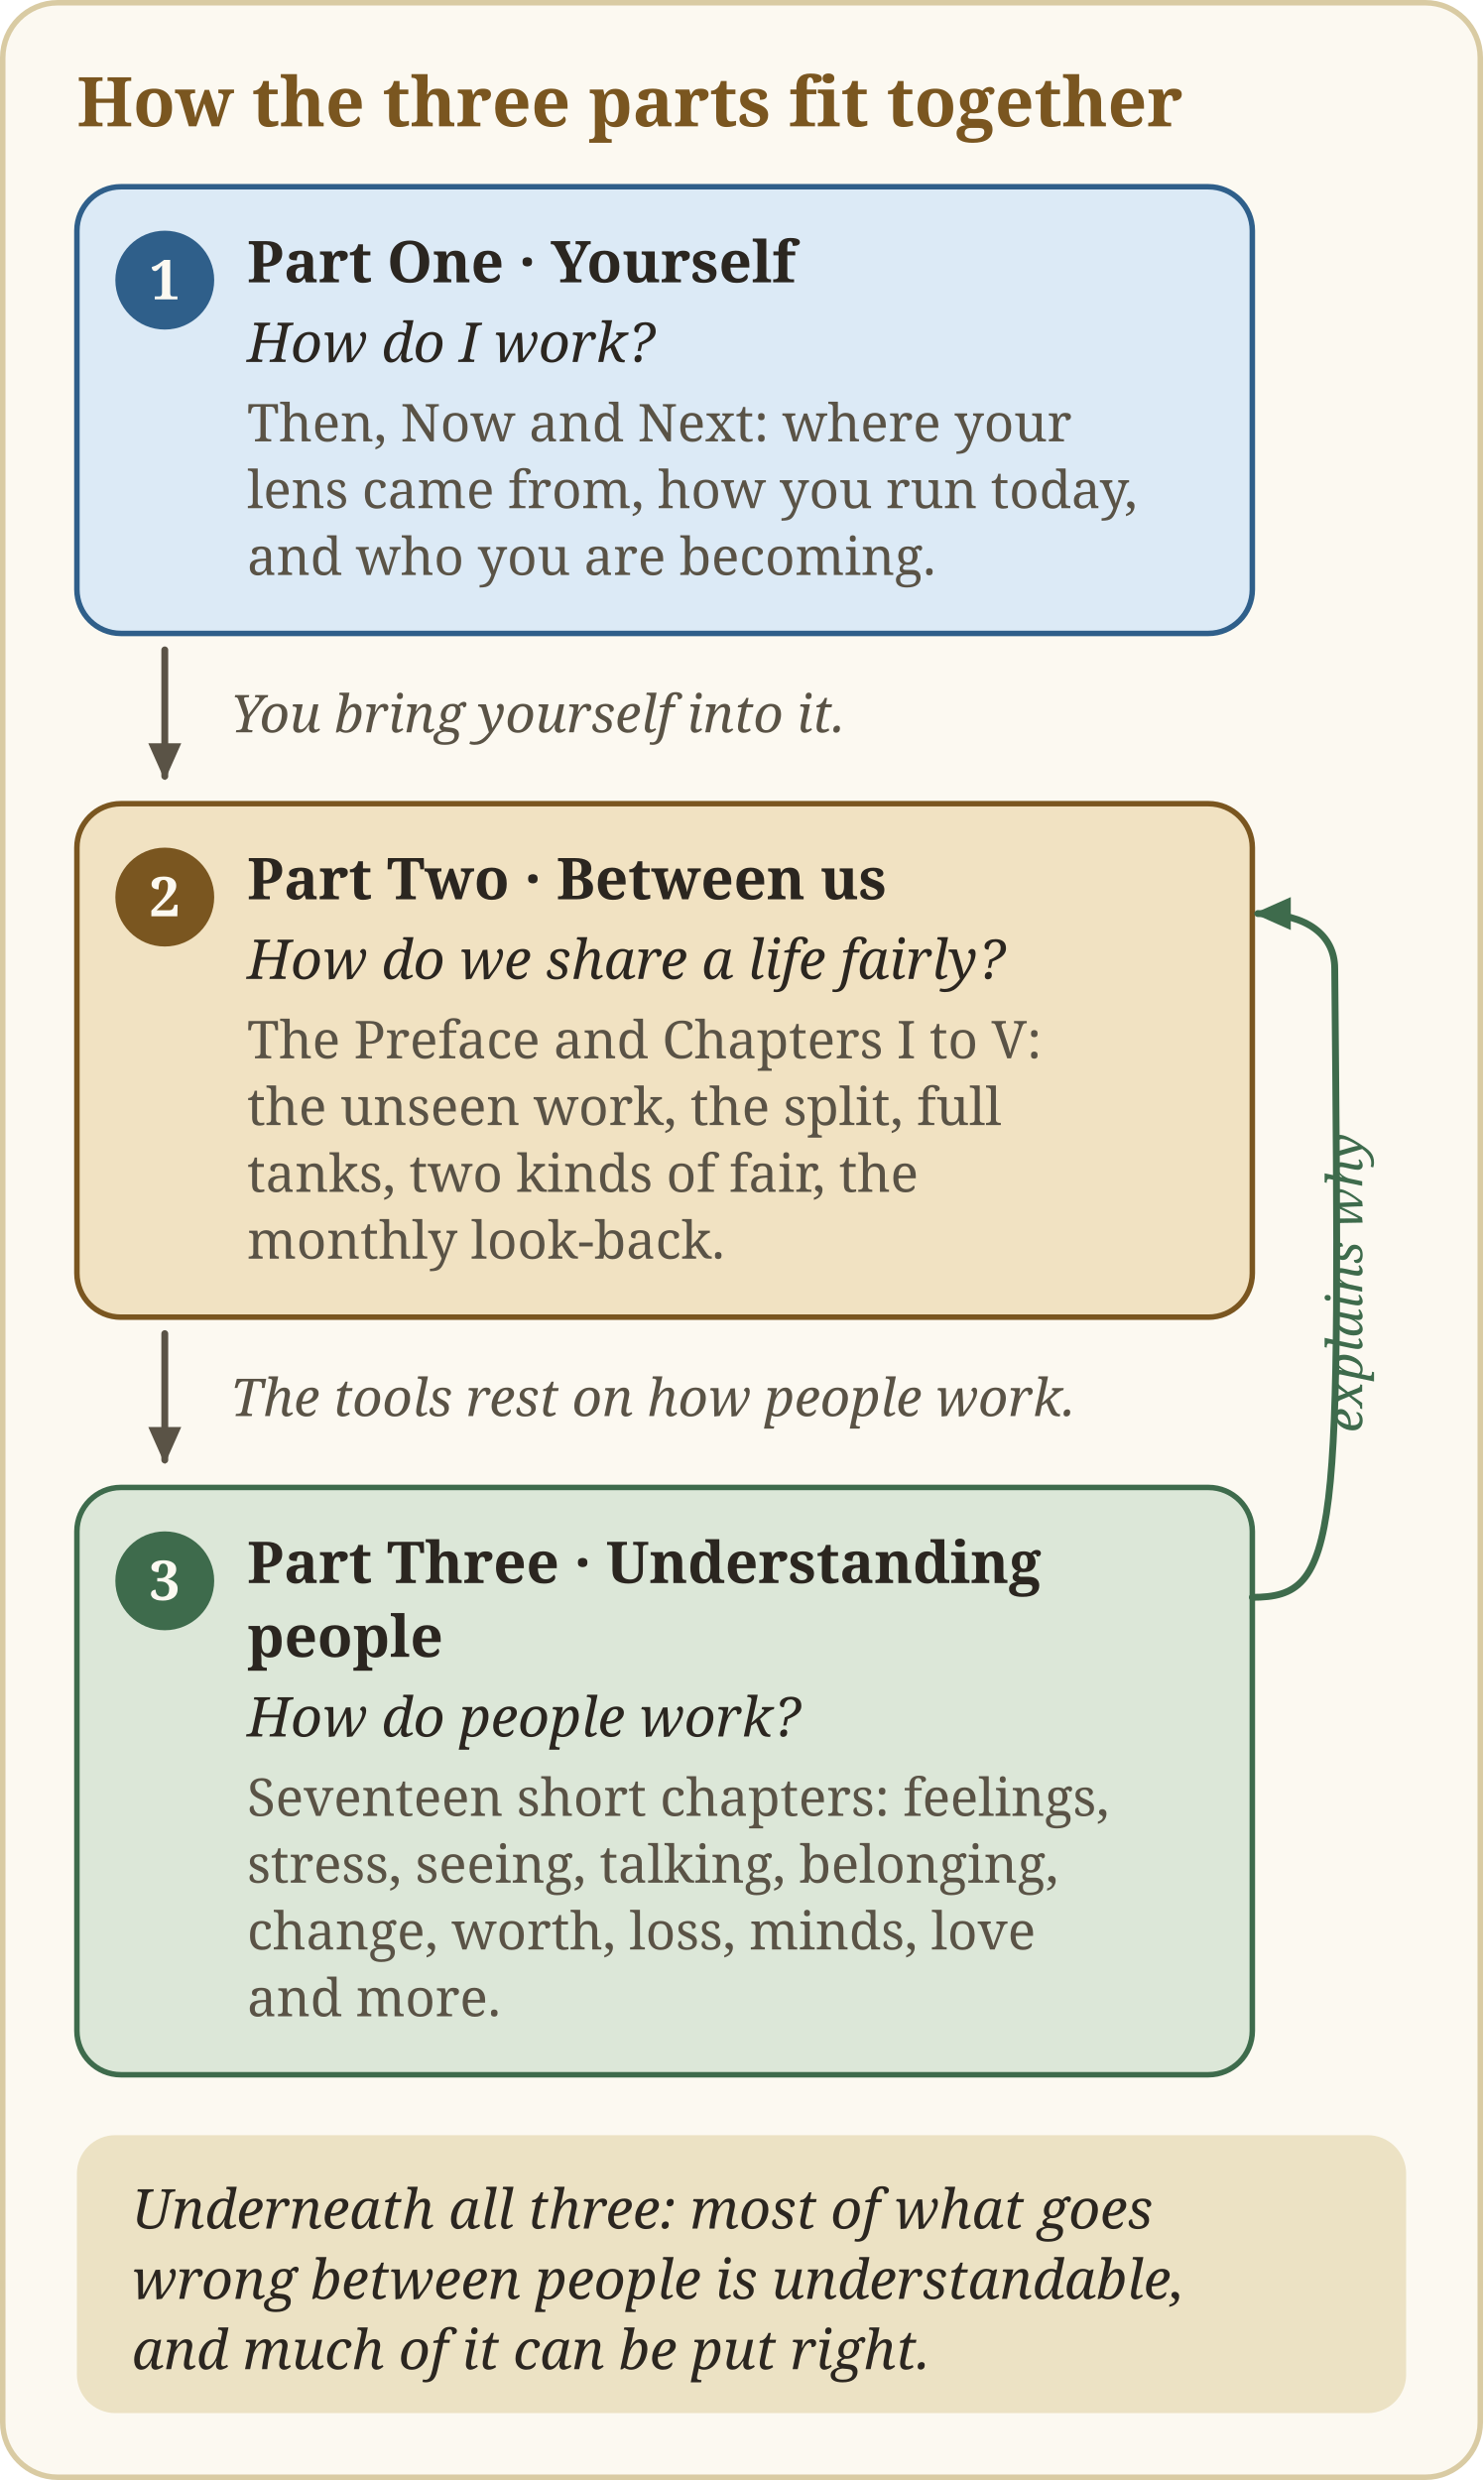
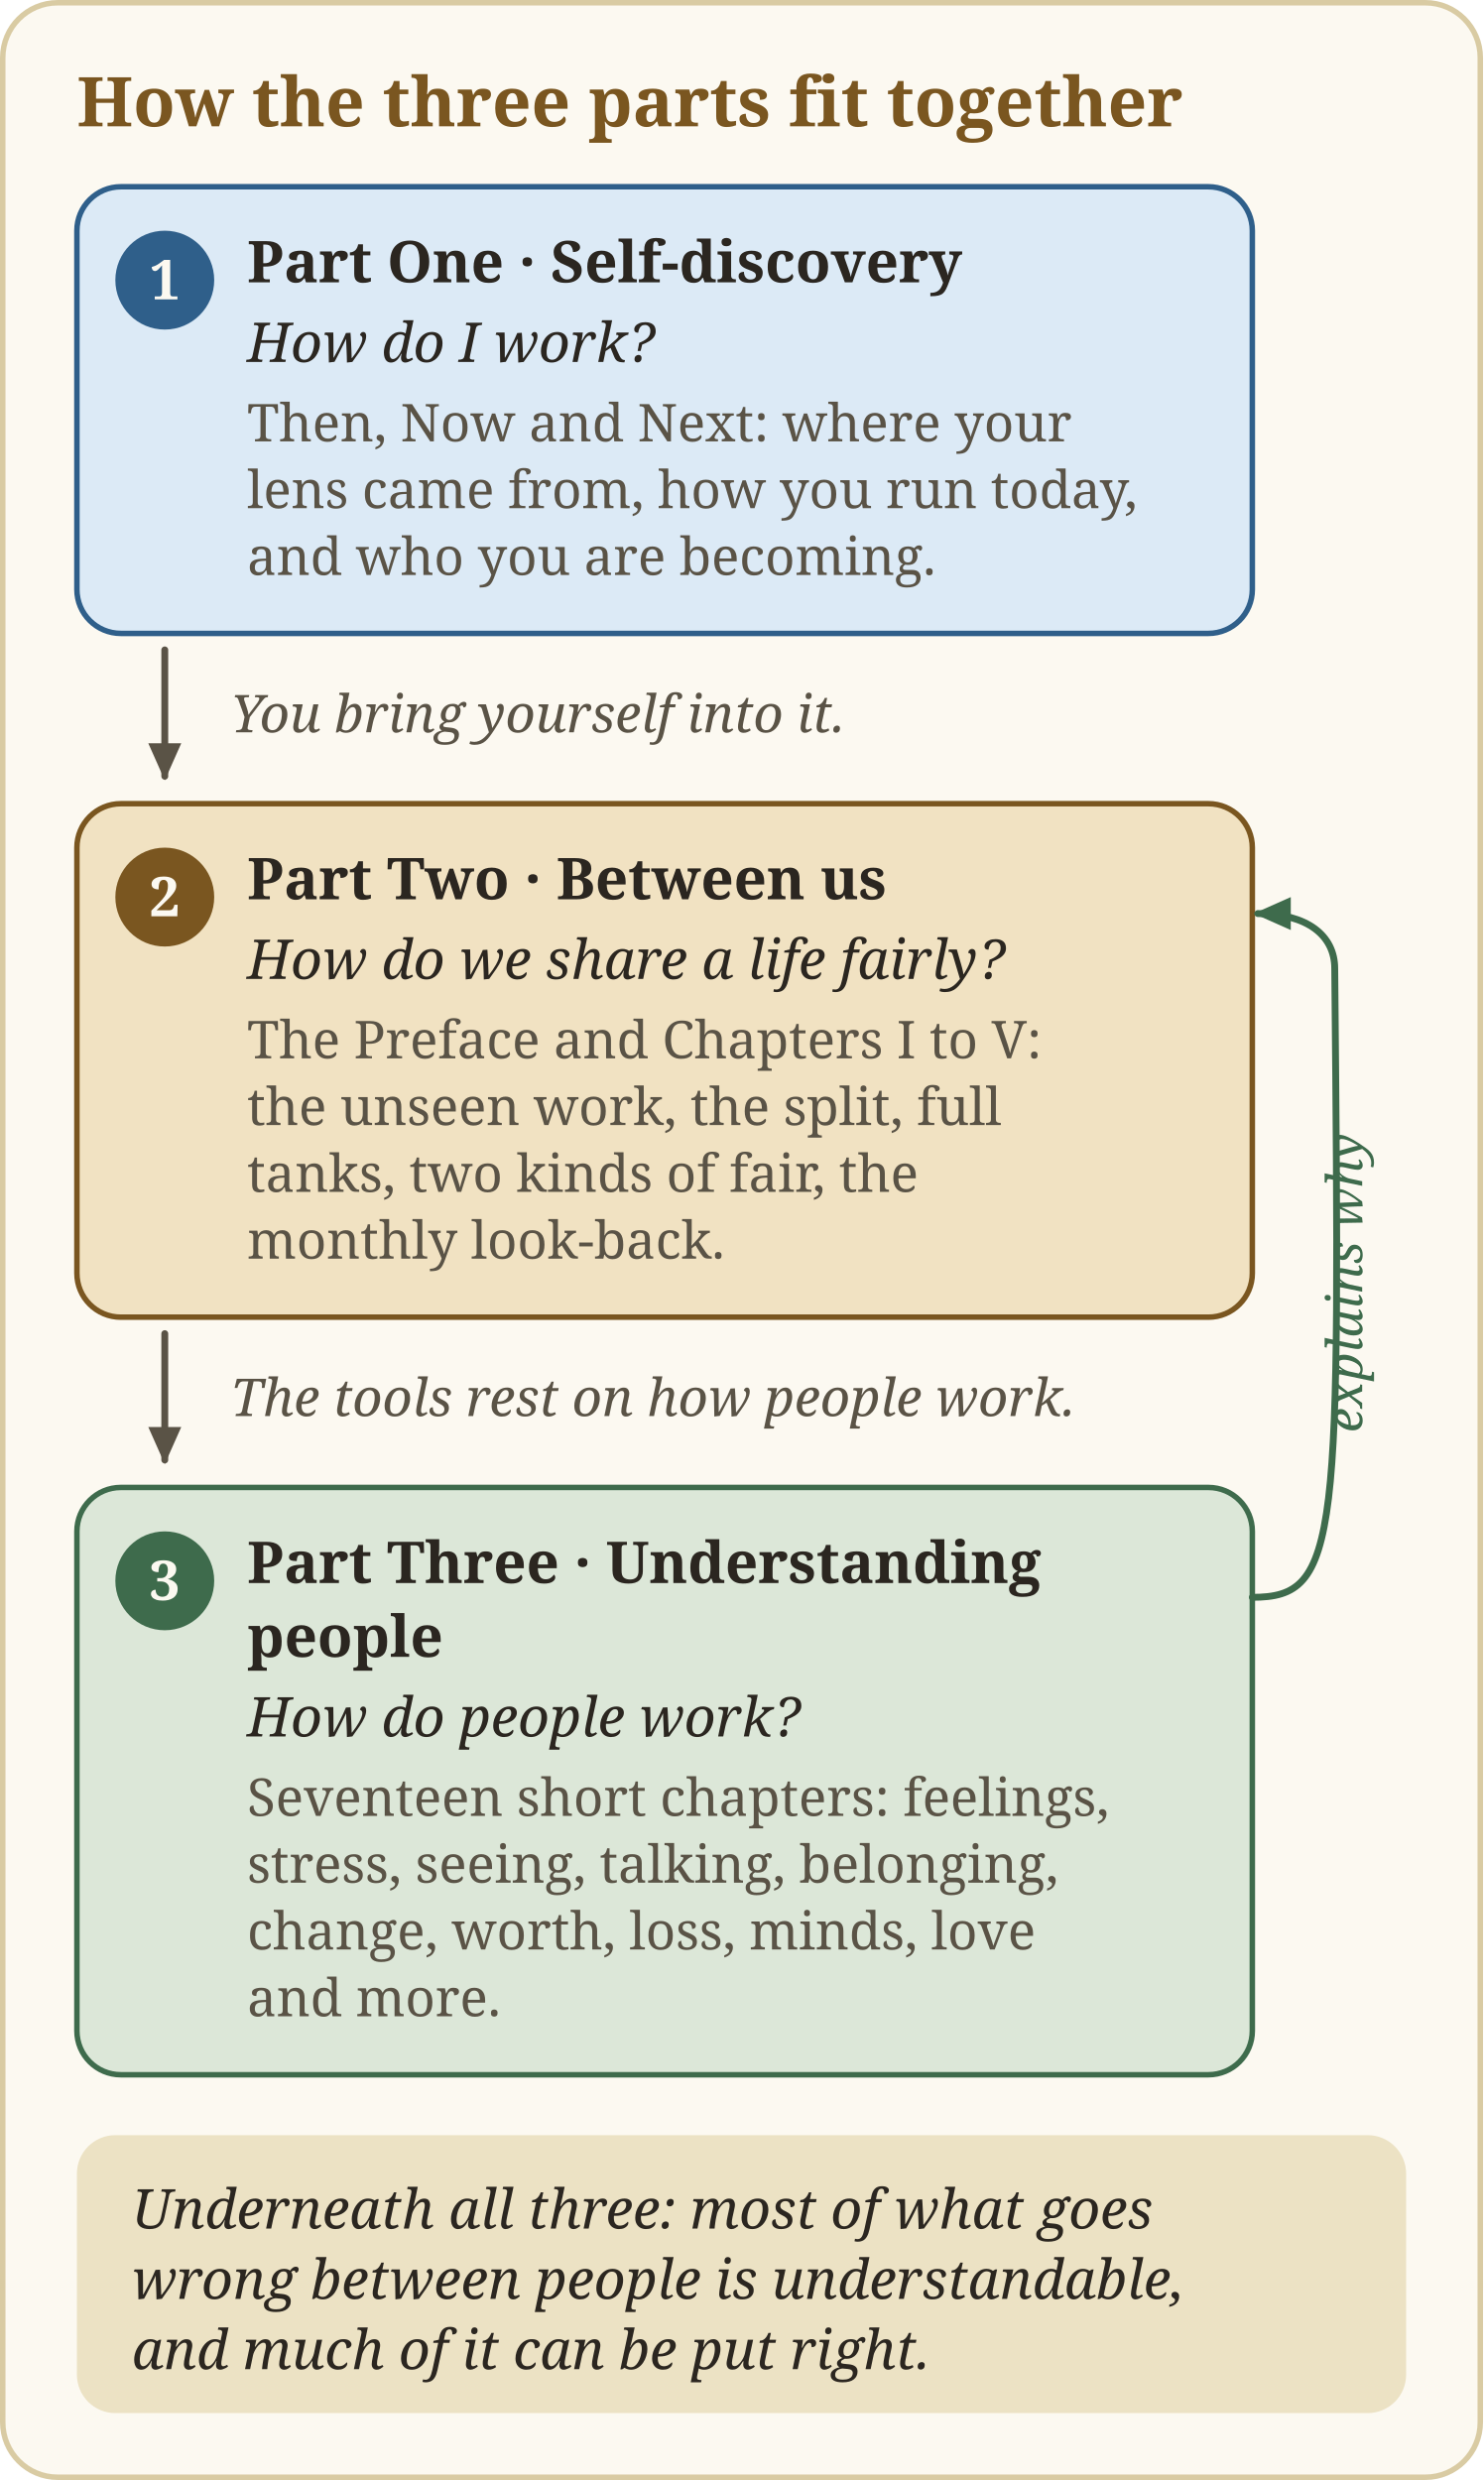
<svg xmlns="http://www.w3.org/2000/svg" viewBox="0 0 540 903" width="540" height="903" role="img" aria-labelledby="fig-front-parts-t fig-front-parts-d" font-family="Lora, Georgia, serif" fill="#2B2620">
  <defs>
    <marker id="fig-front-parts-ar-5a5346" viewBox="0 0 10 10" refX="8" refY="5" markerWidth="6" markerHeight="6" orient="auto">
      <path d="M0,1 L9,5 L0,9 Z" fill="#5A5346" />
    </marker>
    <marker id="fig-front-parts-ar-3e6b4c" viewBox="0 0 10 10" refX="8" refY="5" markerWidth="6" markerHeight="6" orient="auto">
      <path d="M0,1 L9,5 L0,9 Z" fill="#3E6B4C" />
    </marker>
  </defs>
  <rect x="1" y="1" width="538" height="901" rx="20" fill="#FCF9F1" stroke="#D9CBA3" stroke-width="2" />
  <text x="28" y="46" font-size="25" font-weight="bold" fill="#7A5620">How the three parts fit together</text>
  <rect x="28" y="68" width="428" height="162.64" rx="16" fill="#DCEAF6" stroke="#2F5F8A" stroke-width="2" />
  <circle cx="60" cy="102" r="18" fill="#2F5F8A" />
  <text x="60" y="109" font-size="20" font-weight="bold" fill="#FCF9F1" text-anchor="middle">1</text>
-   <text x="90" y="102.8" font-size="21" font-weight="bold">Part One · Yourself</text>
+   <text x="90" y="102.8" font-size="21" font-weight="bold">Part One · Self-discovery</text>
  <text x="90" y="131.8" font-size="20" font-style="italic">How do I work?</text>
  <text x="90" y="160.7" font-size="19" fill="#5A5346">
    <tspan x="90" dy="0">Then, Now and Next: where your</tspan>
    <tspan x="90" dy="24.32">lens came from, how you run today,</tspan>
    <tspan x="90" dy="24.32">and who you are becoming.</tspan>
  </text>
  <line x1="60" y1="236.64" x2="60" y2="282.64" stroke="#5A5346" stroke-width="2.5" stroke-linecap="round" marker-end="url(#fig-front-parts-ar-5a5346)" />
  <text x="84" y="266.64" font-size="19" font-style="italic" fill="#5A5346">You bring yourself into it.</text>
  <rect x="28" y="292.64" width="428" height="186.96" rx="16" fill="#F1E2C2" stroke="#7A5620" stroke-width="2" />
  <circle cx="60" cy="326.64" r="18" fill="#7A5620" />
  <text x="60" y="333.64" font-size="20" font-weight="bold" fill="#FCF9F1" text-anchor="middle">2</text>
  <text x="90" y="327.44" font-size="21" font-weight="bold">Part Two · Between us</text>
  <text x="90" y="356.44" font-size="20" font-style="italic">How do we share a life fairly?</text>
  <text x="90" y="385.34" font-size="19" fill="#5A5346">
    <tspan x="90" dy="0">The Preface and Chapters I to V:</tspan>
    <tspan x="90" dy="24.32">the unseen work, the split, full</tspan>
    <tspan x="90" dy="24.32">tanks, two kinds of fair, the</tspan>
    <tspan x="90" dy="24.32">monthly look-back.</tspan>
  </text>
  <line x1="60" y1="485.6" x2="60" y2="531.6" stroke="#5A5346" stroke-width="2.5" stroke-linecap="round" marker-end="url(#fig-front-parts-ar-5a5346)" />
  <text x="84" y="515.6" font-size="19" font-style="italic" fill="#5A5346">The tools rest on how people work.</text>
  <rect x="28" y="541.6" width="428" height="213.84" rx="16" fill="#DCE7D8" stroke="#3E6B4C" stroke-width="2" />
  <circle cx="60" cy="575.6" r="18" fill="#3E6B4C" />
  <text x="60" y="582.6" font-size="20" font-weight="bold" fill="#FCF9F1" text-anchor="middle">3</text>
  <text x="90" y="576.4" font-size="21" font-weight="bold">
    <tspan x="90" dy="0">Part Three · Understanding</tspan>
    <tspan x="90" dy="26.88">people</tspan>
  </text>
  <text x="90" y="632.28" font-size="20" font-style="italic">How do people work?</text>
  <text x="90" y="661.18" font-size="19" fill="#5A5346">
    <tspan x="90" dy="0">Seventeen short chapters: feelings,</tspan>
    <tspan x="90" dy="24.32">stress, seeing, talking, belonging,</tspan>
    <tspan x="90" dy="24.32">change, worth, loss, minds, love</tspan>
    <tspan x="90" dy="24.32">and more.</tspan>
  </text>
  <path d="M456 581.6 C488 581.6 488 561.6 486 352.64 C486 340.64 476 332.64 458 332.64" fill="none" stroke="#3E6B4C" stroke-width="2.5" stroke-linecap="round" stroke-linejoin="round" stroke-dasharray="1 0" marker-end="url(#fig-front-parts-ar-3e6b4c)" />
  <text x="496" y="467.12" font-size="18" font-style="italic" fill="#3E6B4C" text-anchor="middle" transform="rotate(-90 496 467.12)">explains why</text>
  <rect x="28" y="777.44" width="484" height="101.2" rx="14" fill="#ECE2C4" />
  <text x="48" y="811.44" font-size="20" font-style="italic">
    <tspan x="48" dy="0">Underneath all three: most of what goes</tspan>
    <tspan x="48" dy="25.6">wrong between people is understandable,</tspan>
    <tspan x="48" dy="25.6">and much of it can be put right.</tspan>
  </text>
</svg>
